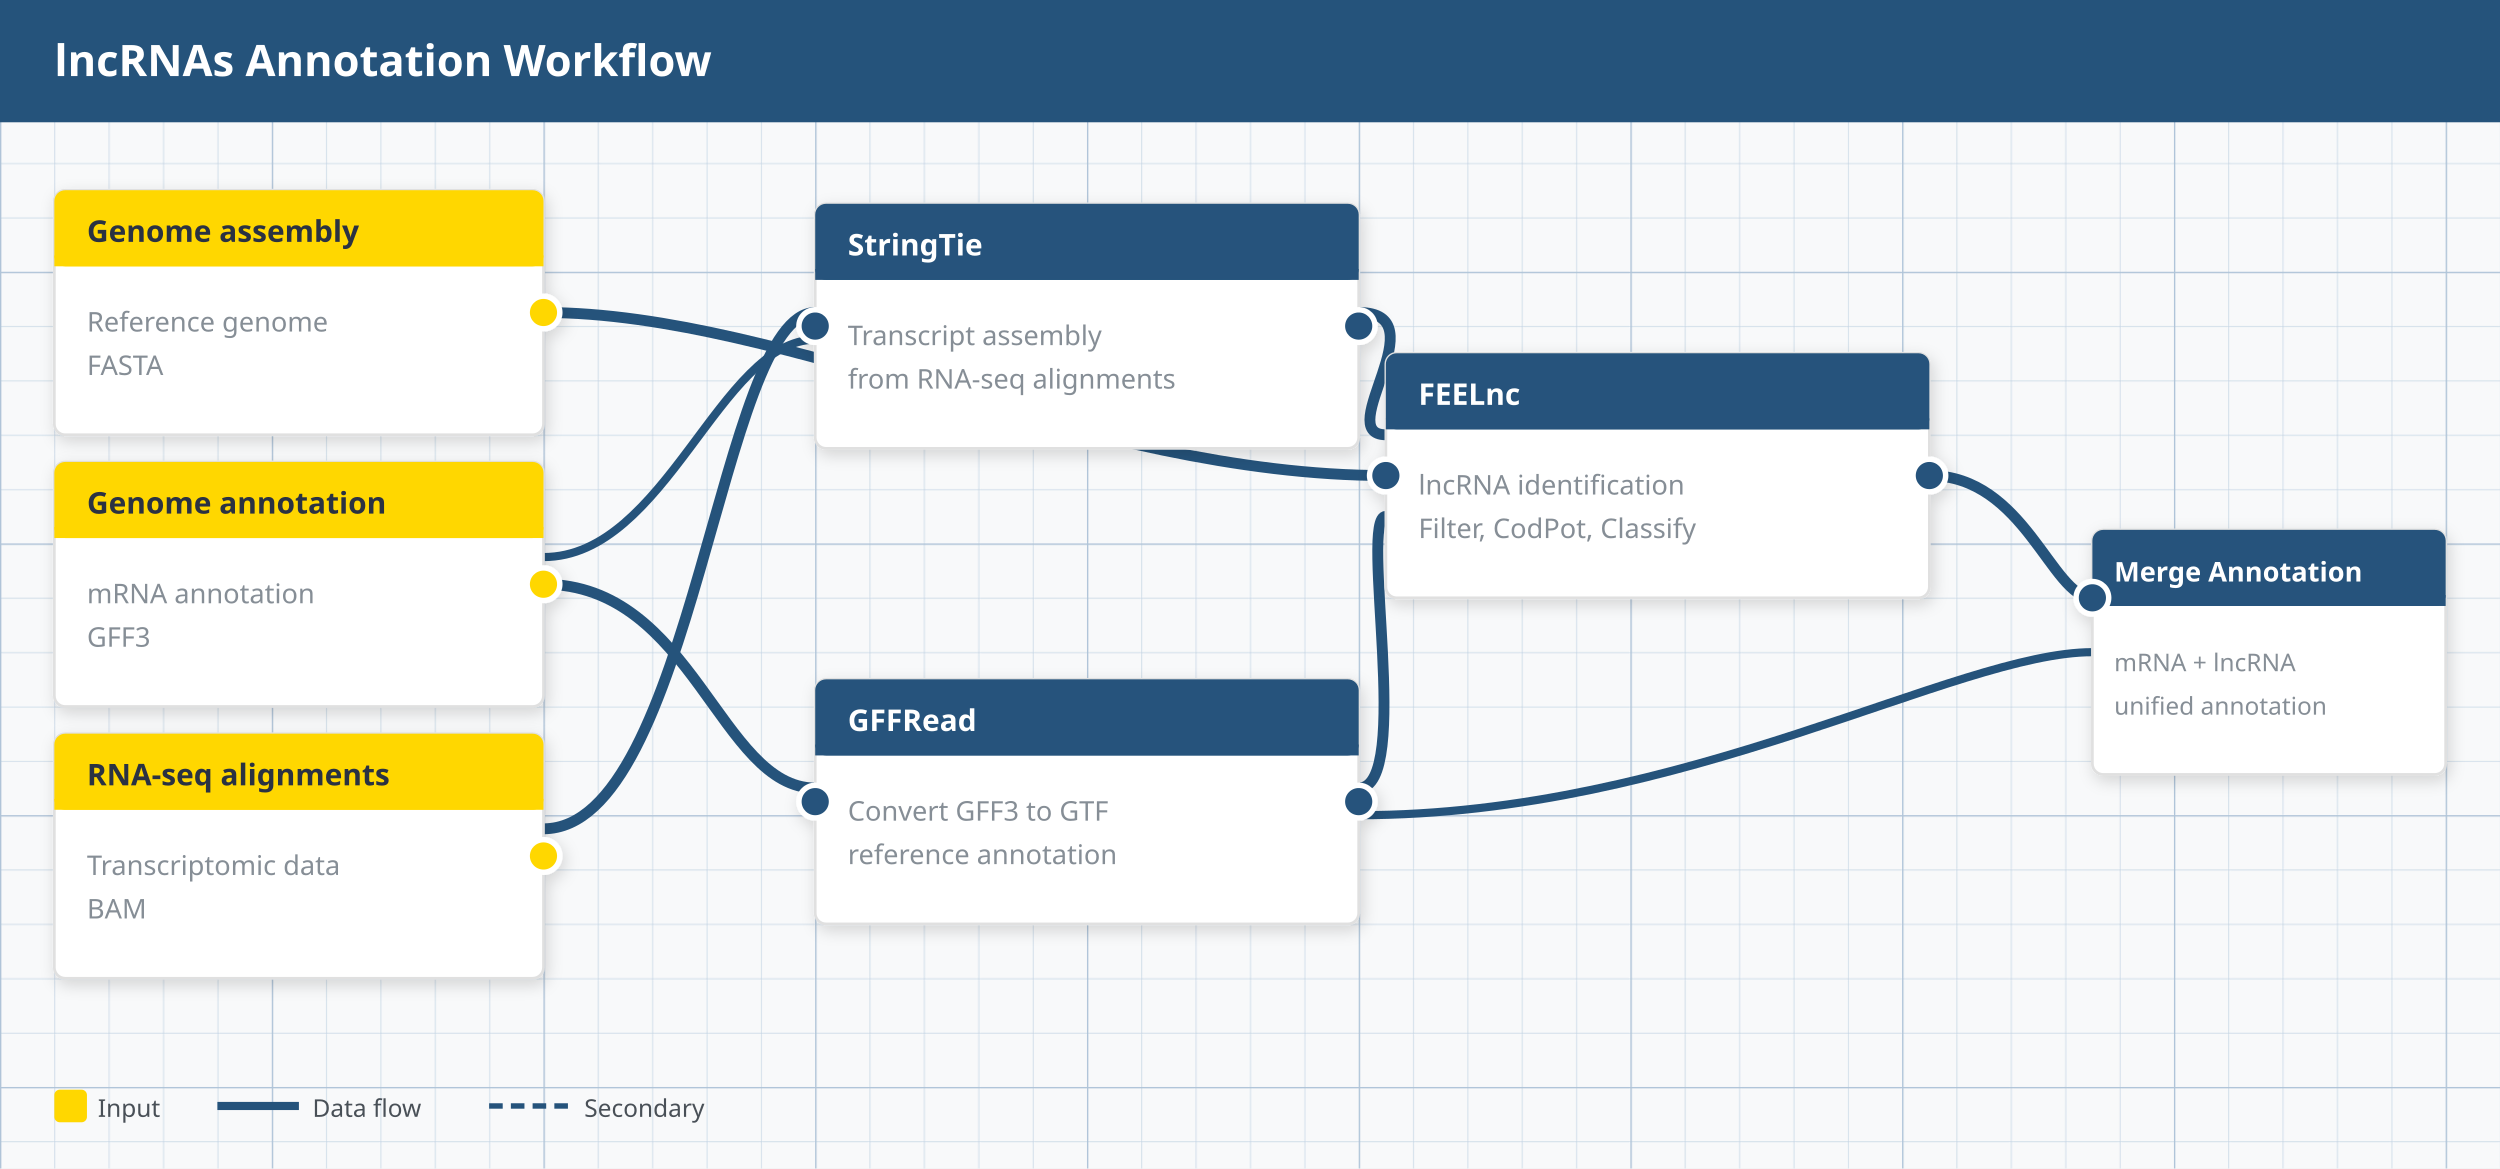
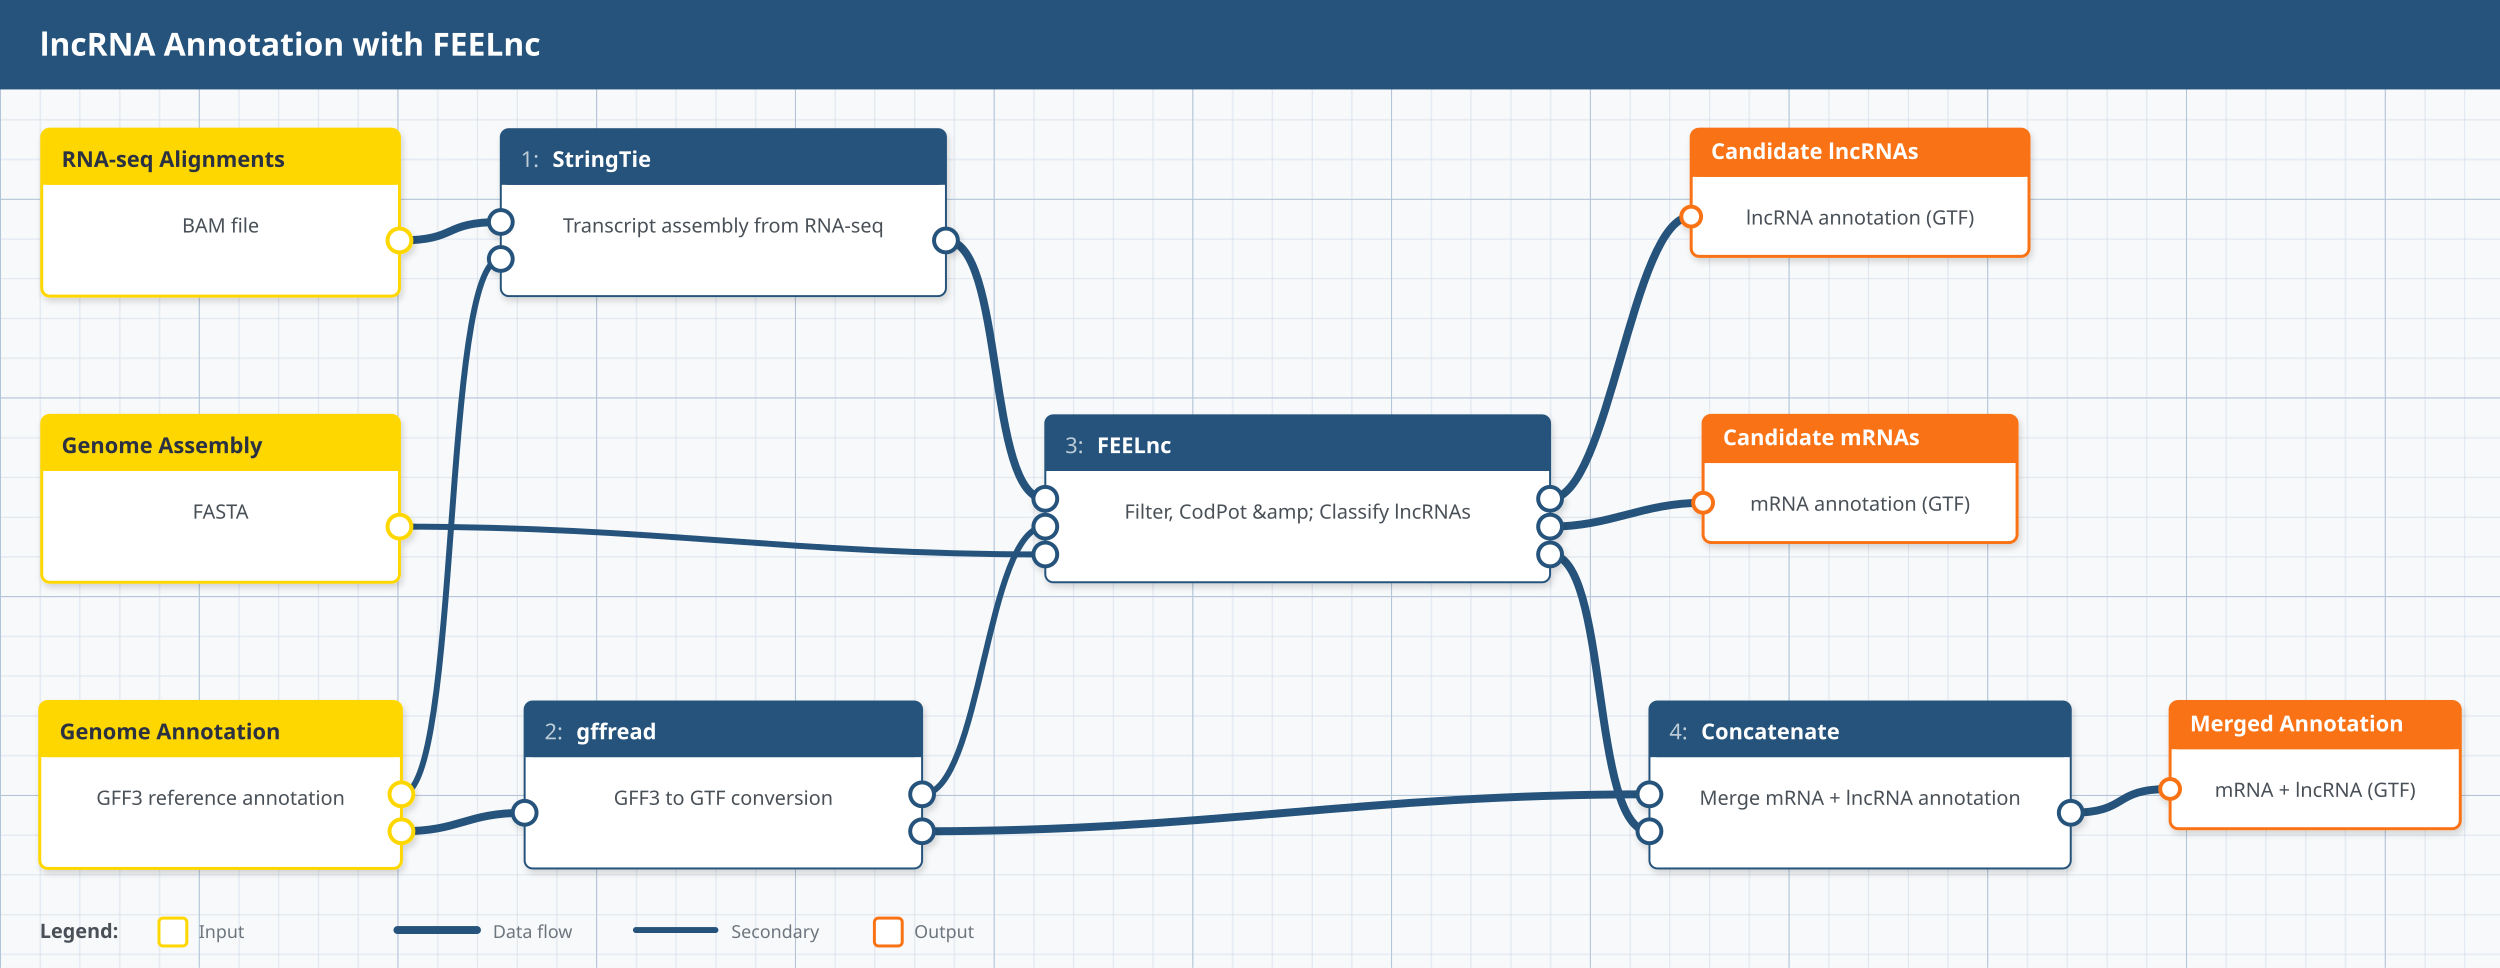
- <svg xmlns="http://www.w3.org/2000/svg" viewBox="0 0 920 430" role="img" aria-label="lncRNAs annotation workflow diagram">
+ <svg xmlns="http://www.w3.org/2000/svg" viewBox="0 0 1258 487" aria-label="lncRNA Annotation with FEELnc" role="img">
  <defs>
-     <pattern id="grid" width="20" height="20" patternUnits="userSpaceOnUse">
+     <pattern id="wd-grid" width="20" height="20" patternUnits="userSpaceOnUse">
      <path d="M 20 0 L 0 0 0 20" fill="none" stroke="#c5d5e4" stroke-width="0.5" />
    </pattern>
-     <pattern id="grid-major" width="100" height="100" patternUnits="userSpaceOnUse">
-       <rect width="100" height="100" fill="url(#grid)" />
+     <pattern id="wd-grid-major" width="100" height="100" patternUnits="userSpaceOnUse">
+       <rect width="100" height="100" fill="url(#wd-grid)" />
      <path d="M 100 0 L 0 0 0 100" fill="none" stroke="#b0c4d8" stroke-width="1" />
    </pattern>
-     <style>
-       .connection { stroke: #25537b; stroke-width: 4; fill: none; stroke-linecap: round; }
-       .connection-qc { stroke: #25537b; stroke-width: 3; fill: none; stroke-linecap: round; stroke-dasharray: 5 3; }
-       .connection-secondary { stroke: #25537b; stroke-width: 3; fill: none; stroke-linecap: round; }
-       .node-card { filter: drop-shadow(1px 2px 3px rgba(0,0,0,0.15)); }
-     </style>
+     <filter id="wd-shadow" x="-5%" y="-5%" width="115%" height="115%">
+       <feDropShadow dx="1" dy="2" stdDeviation="1.5" flood-opacity="0.15" />
+     </filter>
  </defs>
-   <rect width="920" height="430" fill="#f8f9fa" />
-   <rect width="920" height="430" fill="url(#grid-major)" />
-   <rect x="0" y="0" width="920" height="45" fill="#25537b" />
-   <text x="20" y="28" font-family="system-ui, sans-serif" font-size="16" font-weight="600" fill="white">lncRNAs Annotation Workflow</text>
-   <path class="connection" d="M 200 115 C 290 115, 400 175, 510 175" />
-   <path class="connection" d="M 200 215 C 255 215, 265 290, 300 290" />
-   <path class="connection" d="M 200 305 C 255 305, 265 115, 300 115" />
-   <path class="connection-secondary" d="M 200 205 C 245 205, 265 125, 300 125" />
-   <path class="connection" d="M 500 115 C 530 115, 490 160, 510 160" />
-   <path class="connection" d="M 500 290 C 520 290, 500 190, 510 190" />
-   <path class="connection" d="M 710 175 C 745 175, 755 220, 770 220" />
-   <path class="connection-secondary" d="M 500 300 C 620 300, 720 240, 770 240" />
-   <g class="node-card" transform="translate(20, 70)">
-     <rect width="180" height="90" rx="4" fill="white" stroke="#e0e0e0" stroke-width="1" />
-     <rect width="180" height="28" rx="4" fill="#ffd700" />
-     <rect x="0" y="24" width="180" height="4" fill="#ffd700" />
-     <text x="12" y="19" font-family="system-ui, sans-serif" font-size="11" font-weight="600" fill="#2C3143">Genome assembly</text>
-     <text x="12" y="52" font-family="system-ui, sans-serif" font-size="10" fill="#868e96">Reference genome</text>
-     <text x="12" y="68" font-family="system-ui, sans-serif" font-size="10" fill="#868e96">FASTA</text>
-     <circle cx="180" cy="45" r="6" fill="#ffd700" stroke="white" stroke-width="2" />
+   <rect width="1258" height="487" fill="#f8f9fa" />
+   <rect width="1258" height="487" fill="url(#wd-grid-major)" />
+   <rect x="0" y="0" width="1258" height="45" fill="#25537b" />
+   <text x="20" y="28" font-family="system-ui, sans-serif" font-size="16" font-weight="600" fill="white">lncRNA Annotation with FEELnc</text>
+   <path d="M 201.0 121.0 C 231.0 121.0, 222.0 111.7, 252.0 111.7" stroke="#25537b" fill="none" stroke-linecap="round" stroke-width="4" />
+   <path d="M 202.0 399.7 C 232.0 399.7, 222.0 130.3, 252.0 130.3" stroke="#25537b" fill="none" stroke-linecap="round" stroke-width="3" />
+   <path d="M 202.0 418.3 C 232.0 418.3, 234.0 409.0, 264.0 409.0" stroke="#25537b" fill="none" stroke-linecap="round" stroke-width="4" />
+   <path d="M 476.0 121.0 C 506.0 121.0, 496.0 251.0, 526.0 251.0" stroke="#25537b" fill="none" stroke-linecap="round" stroke-width="4" />
+   <path d="M 464.0 399.7 C 494.0 399.7, 496.0 265.0, 526.0 265.0" stroke="#25537b" fill="none" stroke-linecap="round" stroke-width="3" />
+   <path d="M 201.0 265.0 C 331.0 265.0, 396.0 279.0, 526.0 279.0" stroke="#25537b" fill="none" stroke-linecap="round" stroke-width="3" />
+   <path d="M 780.0 251.0 C 810.0 251.0, 821.0 109.0, 851.0 109.0" stroke="#25537b" fill="none" stroke-linecap="round" stroke-width="4" />
+   <path d="M 780.0 265.0 C 810.8 265.0, 826.2 253.0, 857.0 253.0" stroke="#25537b" fill="none" stroke-linecap="round" stroke-width="4" />
+   <path d="M 464.0 418.3 C 610.4 418.3, 683.6 399.7, 830.0 399.7" stroke="#25537b" fill="none" stroke-linecap="round" stroke-width="4" />
+   <path d="M 780.0 279.0 C 810.0 279.0, 800.0 418.3, 830.0 418.3" stroke="#25537b" fill="none" stroke-linecap="round" stroke-width="4" />
+   <path d="M 1042.0 409.0 C 1072.0 409.0, 1062.0 397.0, 1092.0 397.0" stroke="#25537b" fill="none" stroke-linecap="round" stroke-width="4" />
+   <g filter="url(#wd-shadow)" transform="translate(21.0, 65.0)">
+     <rect width="180.0" height="84.0" rx="4" fill="white" stroke="#ffd700" stroke-width="1.5" />
+     <rect width="180.0" height="28" rx="4" fill="#ffd700" />
+     <rect x="0" y="24" width="180.0" height="4" fill="#ffd700" />
+     <text x="10" y="19" font-family="system-ui, sans-serif" font-size="11" font-weight="600" fill="#2C3143">RNA-seq Alignments</text>
+     <text x="90.0" y="52" text-anchor="middle" font-family="system-ui, sans-serif" font-size="10" fill="#495057">BAM file</text>
+     <circle cx="180.0" cy="56.0" r="6" fill="white" stroke="#ffd700" stroke-width="2" />
  </g>
-   <g class="node-card" transform="translate(20, 170)">
-     <rect width="180" height="90" rx="4" fill="white" stroke="#e0e0e0" stroke-width="1" />
-     <rect width="180" height="28" rx="4" fill="#ffd700" />
-     <rect x="0" y="24" width="180" height="4" fill="#ffd700" />
-     <text x="12" y="19" font-family="system-ui, sans-serif" font-size="11" font-weight="600" fill="#2C3143">Genome annotation</text>
-     <text x="12" y="52" font-family="system-ui, sans-serif" font-size="10" fill="#868e96">mRNA annotation</text>
-     <text x="12" y="68" font-family="system-ui, sans-serif" font-size="10" fill="#868e96">GFF3</text>
-     <circle cx="180" cy="45" r="6" fill="#ffd700" stroke="white" stroke-width="2" />
+   <g filter="url(#wd-shadow)" transform="translate(21.0, 209.0)">
+     <rect width="180.0" height="84.0" rx="4" fill="white" stroke="#ffd700" stroke-width="1.5" />
+     <rect width="180.0" height="28" rx="4" fill="#ffd700" />
+     <rect x="0" y="24" width="180.0" height="4" fill="#ffd700" />
+     <text x="10" y="19" font-family="system-ui, sans-serif" font-size="11" font-weight="600" fill="#2C3143">Genome Assembly</text>
+     <text x="90.0" y="52" text-anchor="middle" font-family="system-ui, sans-serif" font-size="10" fill="#495057">FASTA</text>
+     <circle cx="180.0" cy="56.0" r="6" fill="white" stroke="#ffd700" stroke-width="2" />
  </g>
-   <g class="node-card" transform="translate(20, 270)">
-     <rect width="180" height="90" rx="4" fill="white" stroke="#e0e0e0" stroke-width="1" />
-     <rect width="180" height="28" rx="4" fill="#ffd700" />
-     <rect x="0" y="24" width="180" height="4" fill="#ffd700" />
-     <text x="12" y="19" font-family="system-ui, sans-serif" font-size="11" font-weight="600" fill="#2C3143">RNA-seq alignments</text>
-     <text x="12" y="52" font-family="system-ui, sans-serif" font-size="10" fill="#868e96">Transcriptomic data</text>
-     <text x="12" y="68" font-family="system-ui, sans-serif" font-size="10" fill="#868e96">BAM</text>
-     <circle cx="180" cy="45" r="6" fill="#ffd700" stroke="white" stroke-width="2" />
+   <g filter="url(#wd-shadow)" transform="translate(20.0, 353.0)">
+     <rect width="182.0" height="84.0" rx="4" fill="white" stroke="#ffd700" stroke-width="1.5" />
+     <rect width="182.0" height="28" rx="4" fill="#ffd700" />
+     <rect x="0" y="24" width="182.0" height="4" fill="#ffd700" />
+     <text x="10" y="19" font-family="system-ui, sans-serif" font-size="11" font-weight="600" fill="#2C3143">Genome Annotation</text>
+     <text x="91.0" y="52" text-anchor="middle" font-family="system-ui, sans-serif" font-size="10" fill="#495057">GFF3 reference annotation</text>
+     <circle cx="182.0" cy="46.7" r="6" fill="white" stroke="#ffd700" stroke-width="2" />
+     <circle cx="182.0" cy="65.3" r="6" fill="white" stroke="#ffd700" stroke-width="2" />
  </g>
-   <g class="node-card" transform="translate(300, 75)">
-     <rect width="200" height="90" rx="4" fill="white" stroke="#e0e0e0" stroke-width="1" />
-     <rect width="200" height="28" rx="4" fill="#25537b" />
-     <rect x="0" y="24" width="200" height="4" fill="#25537b" />
-     <text x="12" y="19" font-family="system-ui, sans-serif" font-size="11" font-weight="600" fill="white">StringTie</text>
-     <text x="12" y="52" font-family="system-ui, sans-serif" font-size="10" fill="#868e96">Transcript assembly</text>
-     <text x="12" y="68" font-family="system-ui, sans-serif" font-size="10" fill="#868e96">from RNA-seq alignments</text>
-     <circle cx="0" cy="45" r="6" fill="#25537b" stroke="white" stroke-width="2" />
-     <circle cx="200" cy="45" r="6" fill="#25537b" stroke="white" stroke-width="2" />
+   <g filter="url(#wd-shadow)" transform="translate(252.0, 65.0)">
+     <rect width="224.0" height="84.0" rx="4" fill="white" stroke="#25537b" stroke-width="1" />
+     <rect width="224.0" height="28" rx="4" fill="#25537b" />
+     <rect x="0" y="24" width="224.0" height="4" fill="#25537b" />
+     <text x="10" y="19" font-family="system-ui, sans-serif" font-size="11" fill="rgba(255,255,255,0.7)">1:</text>
+     <text x="26" y="19" font-family="system-ui, sans-serif" font-size="11" font-weight="600" fill="white">StringTie</text>
+     <text x="112.0" y="52" text-anchor="middle" font-family="system-ui, sans-serif" font-size="10" fill="#495057">Transcript assembly from RNA-seq</text>
+     <circle cx="0.0" cy="46.7" r="6" fill="white" stroke="#25537b" stroke-width="2" />
+     <circle cx="0.0" cy="65.3" r="6" fill="white" stroke="#25537b" stroke-width="2" />
+     <circle cx="224.0" cy="56.0" r="6" fill="white" stroke="#25537b" stroke-width="2" />
  </g>
-   <g class="node-card" transform="translate(300, 250)">
-     <rect width="200" height="90" rx="4" fill="white" stroke="#e0e0e0" stroke-width="1" />
-     <rect width="200" height="28" rx="4" fill="#25537b" />
-     <rect x="0" y="24" width="200" height="4" fill="#25537b" />
-     <text x="12" y="19" font-family="system-ui, sans-serif" font-size="11" font-weight="600" fill="white">GFFRead</text>
-     <text x="12" y="52" font-family="system-ui, sans-serif" font-size="10" fill="#868e96">Convert GFF3 to GTF</text>
-     <text x="12" y="68" font-family="system-ui, sans-serif" font-size="10" fill="#868e96">reference annotation</text>
-     <circle cx="0" cy="45" r="6" fill="#25537b" stroke="white" stroke-width="2" />
-     <circle cx="200" cy="45" r="6" fill="#25537b" stroke="white" stroke-width="2" />
+   <g filter="url(#wd-shadow)" transform="translate(264.0, 353.0)">
+     <rect width="200.0" height="84.0" rx="4" fill="white" stroke="#25537b" stroke-width="1" />
+     <rect width="200.0" height="28" rx="4" fill="#25537b" />
+     <rect x="0" y="24" width="200.0" height="4" fill="#25537b" />
+     <text x="10" y="19" font-family="system-ui, sans-serif" font-size="11" fill="rgba(255,255,255,0.7)">2:</text>
+     <text x="26" y="19" font-family="system-ui, sans-serif" font-size="11" font-weight="600" fill="white">gffread</text>
+     <text x="100.0" y="52" text-anchor="middle" font-family="system-ui, sans-serif" font-size="10" fill="#495057">GFF3 to GTF conversion</text>
+     <circle cx="0.0" cy="56.0" r="6" fill="white" stroke="#25537b" stroke-width="2" />
+     <circle cx="200.0" cy="46.7" r="6" fill="white" stroke="#25537b" stroke-width="2" />
+     <circle cx="200.0" cy="65.3" r="6" fill="white" stroke="#25537b" stroke-width="2" />
  </g>
-   <g class="node-card" transform="translate(510, 130)">
-     <rect width="200" height="90" rx="4" fill="white" stroke="#e0e0e0" stroke-width="1" />
-     <rect width="200" height="28" rx="4" fill="#25537b" />
-     <rect x="0" y="24" width="200" height="4" fill="#25537b" />
-     <text x="12" y="19" font-family="system-ui, sans-serif" font-size="11" font-weight="600" fill="white">FEELnc</text>
-     <text x="12" y="52" font-family="system-ui, sans-serif" font-size="10" fill="#868e96">lncRNA identification</text>
-     <text x="12" y="68" font-family="system-ui, sans-serif" font-size="10" fill="#868e96">Filter, CodPot, Classify</text>
-     <circle cx="0" cy="45" r="6" fill="#25537b" stroke="white" stroke-width="2" />
-     <circle cx="200" cy="45" r="6" fill="#25537b" stroke="white" stroke-width="2" />
+   <g filter="url(#wd-shadow)" transform="translate(526.0, 209.0)">
+     <rect width="254.0" height="84.0" rx="4" fill="white" stroke="#25537b" stroke-width="1" />
+     <rect width="254.0" height="28" rx="4" fill="#25537b" />
+     <rect x="0" y="24" width="254.0" height="4" fill="#25537b" />
+     <text x="10" y="19" font-family="system-ui, sans-serif" font-size="11" fill="rgba(255,255,255,0.7)">3:</text>
+     <text x="26" y="19" font-family="system-ui, sans-serif" font-size="11" font-weight="600" fill="white">FEELnc</text>
+     <text x="127.0" y="52" text-anchor="middle" font-family="system-ui, sans-serif" font-size="10" fill="#495057">Filter, CodPot &amp;amp; Classify lncRNAs</text>
+     <circle cx="0.0" cy="42.0" r="6" fill="white" stroke="#25537b" stroke-width="2" />
+     <circle cx="0.0" cy="56.0" r="6" fill="white" stroke="#25537b" stroke-width="2" />
+     <circle cx="0.0" cy="70.0" r="6" fill="white" stroke="#25537b" stroke-width="2" />
+     <circle cx="254.0" cy="42.0" r="6" fill="white" stroke="#25537b" stroke-width="2" />
+     <circle cx="254.0" cy="56.0" r="6" fill="white" stroke="#25537b" stroke-width="2" />
+     <circle cx="254.0" cy="70.0" r="6" fill="white" stroke="#25537b" stroke-width="2" />
  </g>
-   <g class="node-card" transform="translate(770, 195)">
-     <rect width="130" height="90" rx="4" fill="white" stroke="#e0e0e0" stroke-width="1" />
-     <rect width="130" height="28" rx="4" fill="#25537b" />
-     <rect x="0" y="24" width="130" height="4" fill="#25537b" />
-     <text x="8" y="19" font-family="system-ui, sans-serif" font-size="10" font-weight="600" fill="white">Merge Annotation</text>
-     <text x="8" y="52" font-family="system-ui, sans-serif" font-size="9" fill="#868e96">mRNA + lncRNA</text>
-     <text x="8" y="68" font-family="system-ui, sans-serif" font-size="9" fill="#868e96">unified annotation</text>
-     <circle cx="0" cy="25" r="6" fill="#25537b" stroke="white" stroke-width="2" />
+   <g filter="url(#wd-shadow)" transform="translate(830.0, 353.0)">
+     <rect width="212.0" height="84.0" rx="4" fill="white" stroke="#25537b" stroke-width="1" />
+     <rect width="212.0" height="28" rx="4" fill="#25537b" />
+     <rect x="0" y="24" width="212.0" height="4" fill="#25537b" />
+     <text x="10" y="19" font-family="system-ui, sans-serif" font-size="11" fill="rgba(255,255,255,0.7)">4:</text>
+     <text x="26" y="19" font-family="system-ui, sans-serif" font-size="11" font-weight="600" fill="white">Concatenate</text>
+     <text x="106.0" y="52" text-anchor="middle" font-family="system-ui, sans-serif" font-size="10" fill="#495057">Merge mRNA + lncRNA annotation</text>
+     <circle cx="0.0" cy="46.7" r="6" fill="white" stroke="#25537b" stroke-width="2" />
+     <circle cx="0.0" cy="65.3" r="6" fill="white" stroke="#25537b" stroke-width="2" />
+     <circle cx="212.0" cy="56.0" r="6" fill="white" stroke="#25537b" stroke-width="2" />
  </g>
-   <g transform="translate(20, 405)">
-     <rect x="0" y="-4" width="12" height="12" rx="2" fill="#ffd700" />
-     <text x="16" y="6" font-family="system-ui, sans-serif" font-size="9" fill="#495057">Input</text>
-     <line x1="60" y1="2" x2="90" y2="2" stroke="#25537b" stroke-width="3" />
-     <text x="95" y="6" font-family="system-ui, sans-serif" font-size="9" fill="#495057">Data flow</text>
-     <line x1="160" y1="2" x2="190" y2="2" stroke="#25537b" stroke-width="2" stroke-dasharray="5 3" />
-     <text x="195" y="6" font-family="system-ui, sans-serif" font-size="9" fill="#495057">Secondary</text>
+   <g filter="url(#wd-shadow)" transform="translate(851.0, 65.0)">
+     <rect width="170.0" height="64.0" rx="4" fill="white" stroke="#f97316" stroke-width="1.5" />
+     <rect width="170.0" height="24" rx="4" fill="#f97316" />
+     <rect x="0" y="20" width="170.0" height="4" fill="#f97316" />
+     <text x="10" y="15" font-family="system-ui, sans-serif" font-size="11" font-weight="600" fill="white">Candidate lncRNAs</text>
+     <text x="85.0" y="48" text-anchor="middle" font-family="system-ui, sans-serif" font-size="10" fill="#495057">lncRNA annotation (GTF)</text>
+     <circle cx="0.0" cy="44.0" r="5" fill="white" stroke="#f97316" stroke-width="2" />
+   </g>
+   <g filter="url(#wd-shadow)" transform="translate(857.0, 209.0)">
+     <rect width="158.0" height="64.0" rx="4" fill="white" stroke="#f97316" stroke-width="1.5" />
+     <rect width="158.0" height="24" rx="4" fill="#f97316" />
+     <rect x="0" y="20" width="158.0" height="4" fill="#f97316" />
+     <text x="10" y="15" font-family="system-ui, sans-serif" font-size="11" font-weight="600" fill="white">Candidate mRNAs</text>
+     <text x="79.0" y="48" text-anchor="middle" font-family="system-ui, sans-serif" font-size="10" fill="#495057">mRNA annotation (GTF)</text>
+     <circle cx="0.0" cy="44.0" r="5" fill="white" stroke="#f97316" stroke-width="2" />
+   </g>
+   <g filter="url(#wd-shadow)" transform="translate(1092.0, 353.0)">
+     <rect width="146.0" height="64.0" rx="4" fill="white" stroke="#f97316" stroke-width="1.5" />
+     <rect width="146.0" height="24" rx="4" fill="#f97316" />
+     <rect x="0" y="20" width="146.0" height="4" fill="#f97316" />
+     <text x="10" y="15" font-family="system-ui, sans-serif" font-size="11" font-weight="600" fill="white">Merged Annotation</text>
+     <text x="73.0" y="48" text-anchor="middle" font-family="system-ui, sans-serif" font-size="10" fill="#495057">mRNA + lncRNA (GTF)</text>
+     <circle cx="0.0" cy="44.0" r="5" fill="white" stroke="#f97316" stroke-width="2" />
+   </g>
+   <g transform="translate(20, 472)">
+     <text x="0" y="0" font-family="system-ui, sans-serif" font-size="10" font-weight="600" fill="#495057">Legend:</text>
+     <rect x="60" y="-10" width="14" height="14" rx="2" fill="white" stroke="#ffd700" stroke-width="1.5" />
+     <text x="80" y="0" font-family="system-ui, sans-serif" font-size="9" fill="#6c757d">Input</text>
+     <line x1="180" y1="-4" x2="220" y2="-4" stroke="#25537b" stroke-width="4" stroke-linecap="round" />
+     <text x="228" y="0" font-family="system-ui, sans-serif" font-size="9" fill="#6c757d">Data flow</text>
+     <line x1="300" y1="-4" x2="340" y2="-4" stroke="#25537b" stroke-width="3" stroke-linecap="round" />
+     <text x="348" y="0" font-family="system-ui, sans-serif" font-size="9" fill="#6c757d">Secondary</text>
+     <rect x="420" y="-10" width="14" height="14" rx="2" fill="white" stroke="#f97316" stroke-width="1.5" />
+     <text x="440" y="0" font-family="system-ui, sans-serif" font-size="9" fill="#6c757d">Output</text>
  </g>
</svg>
